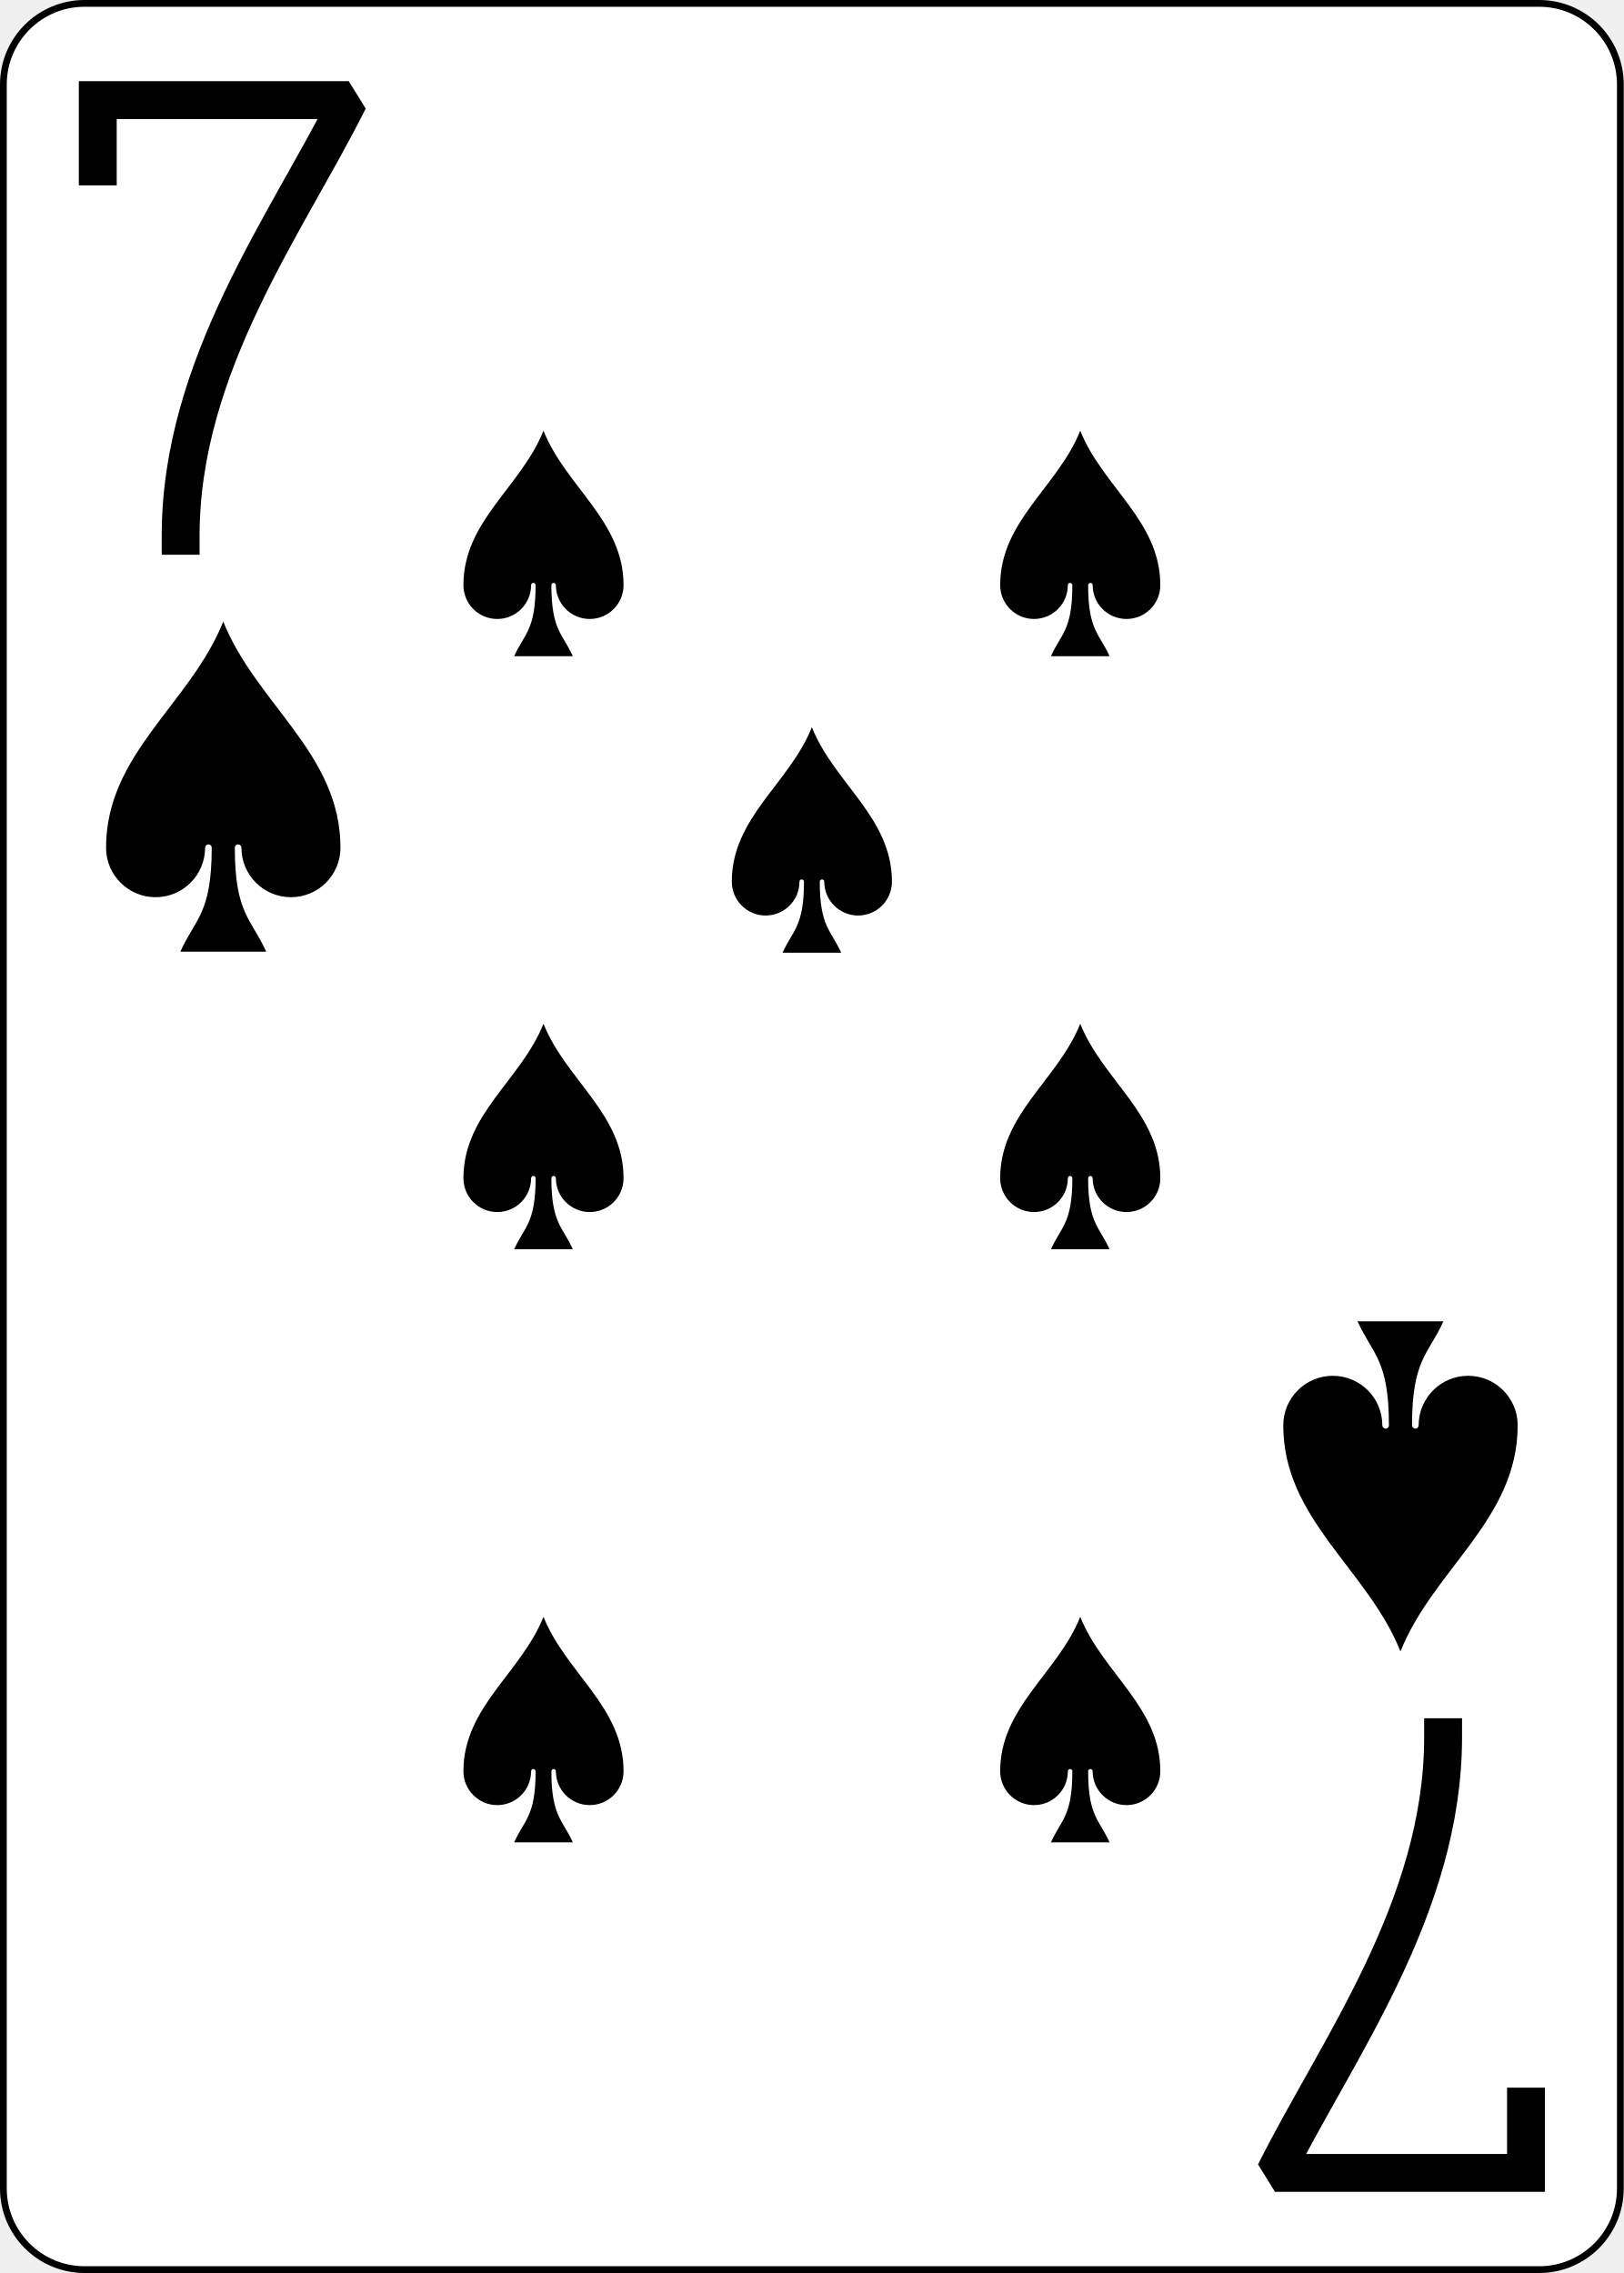
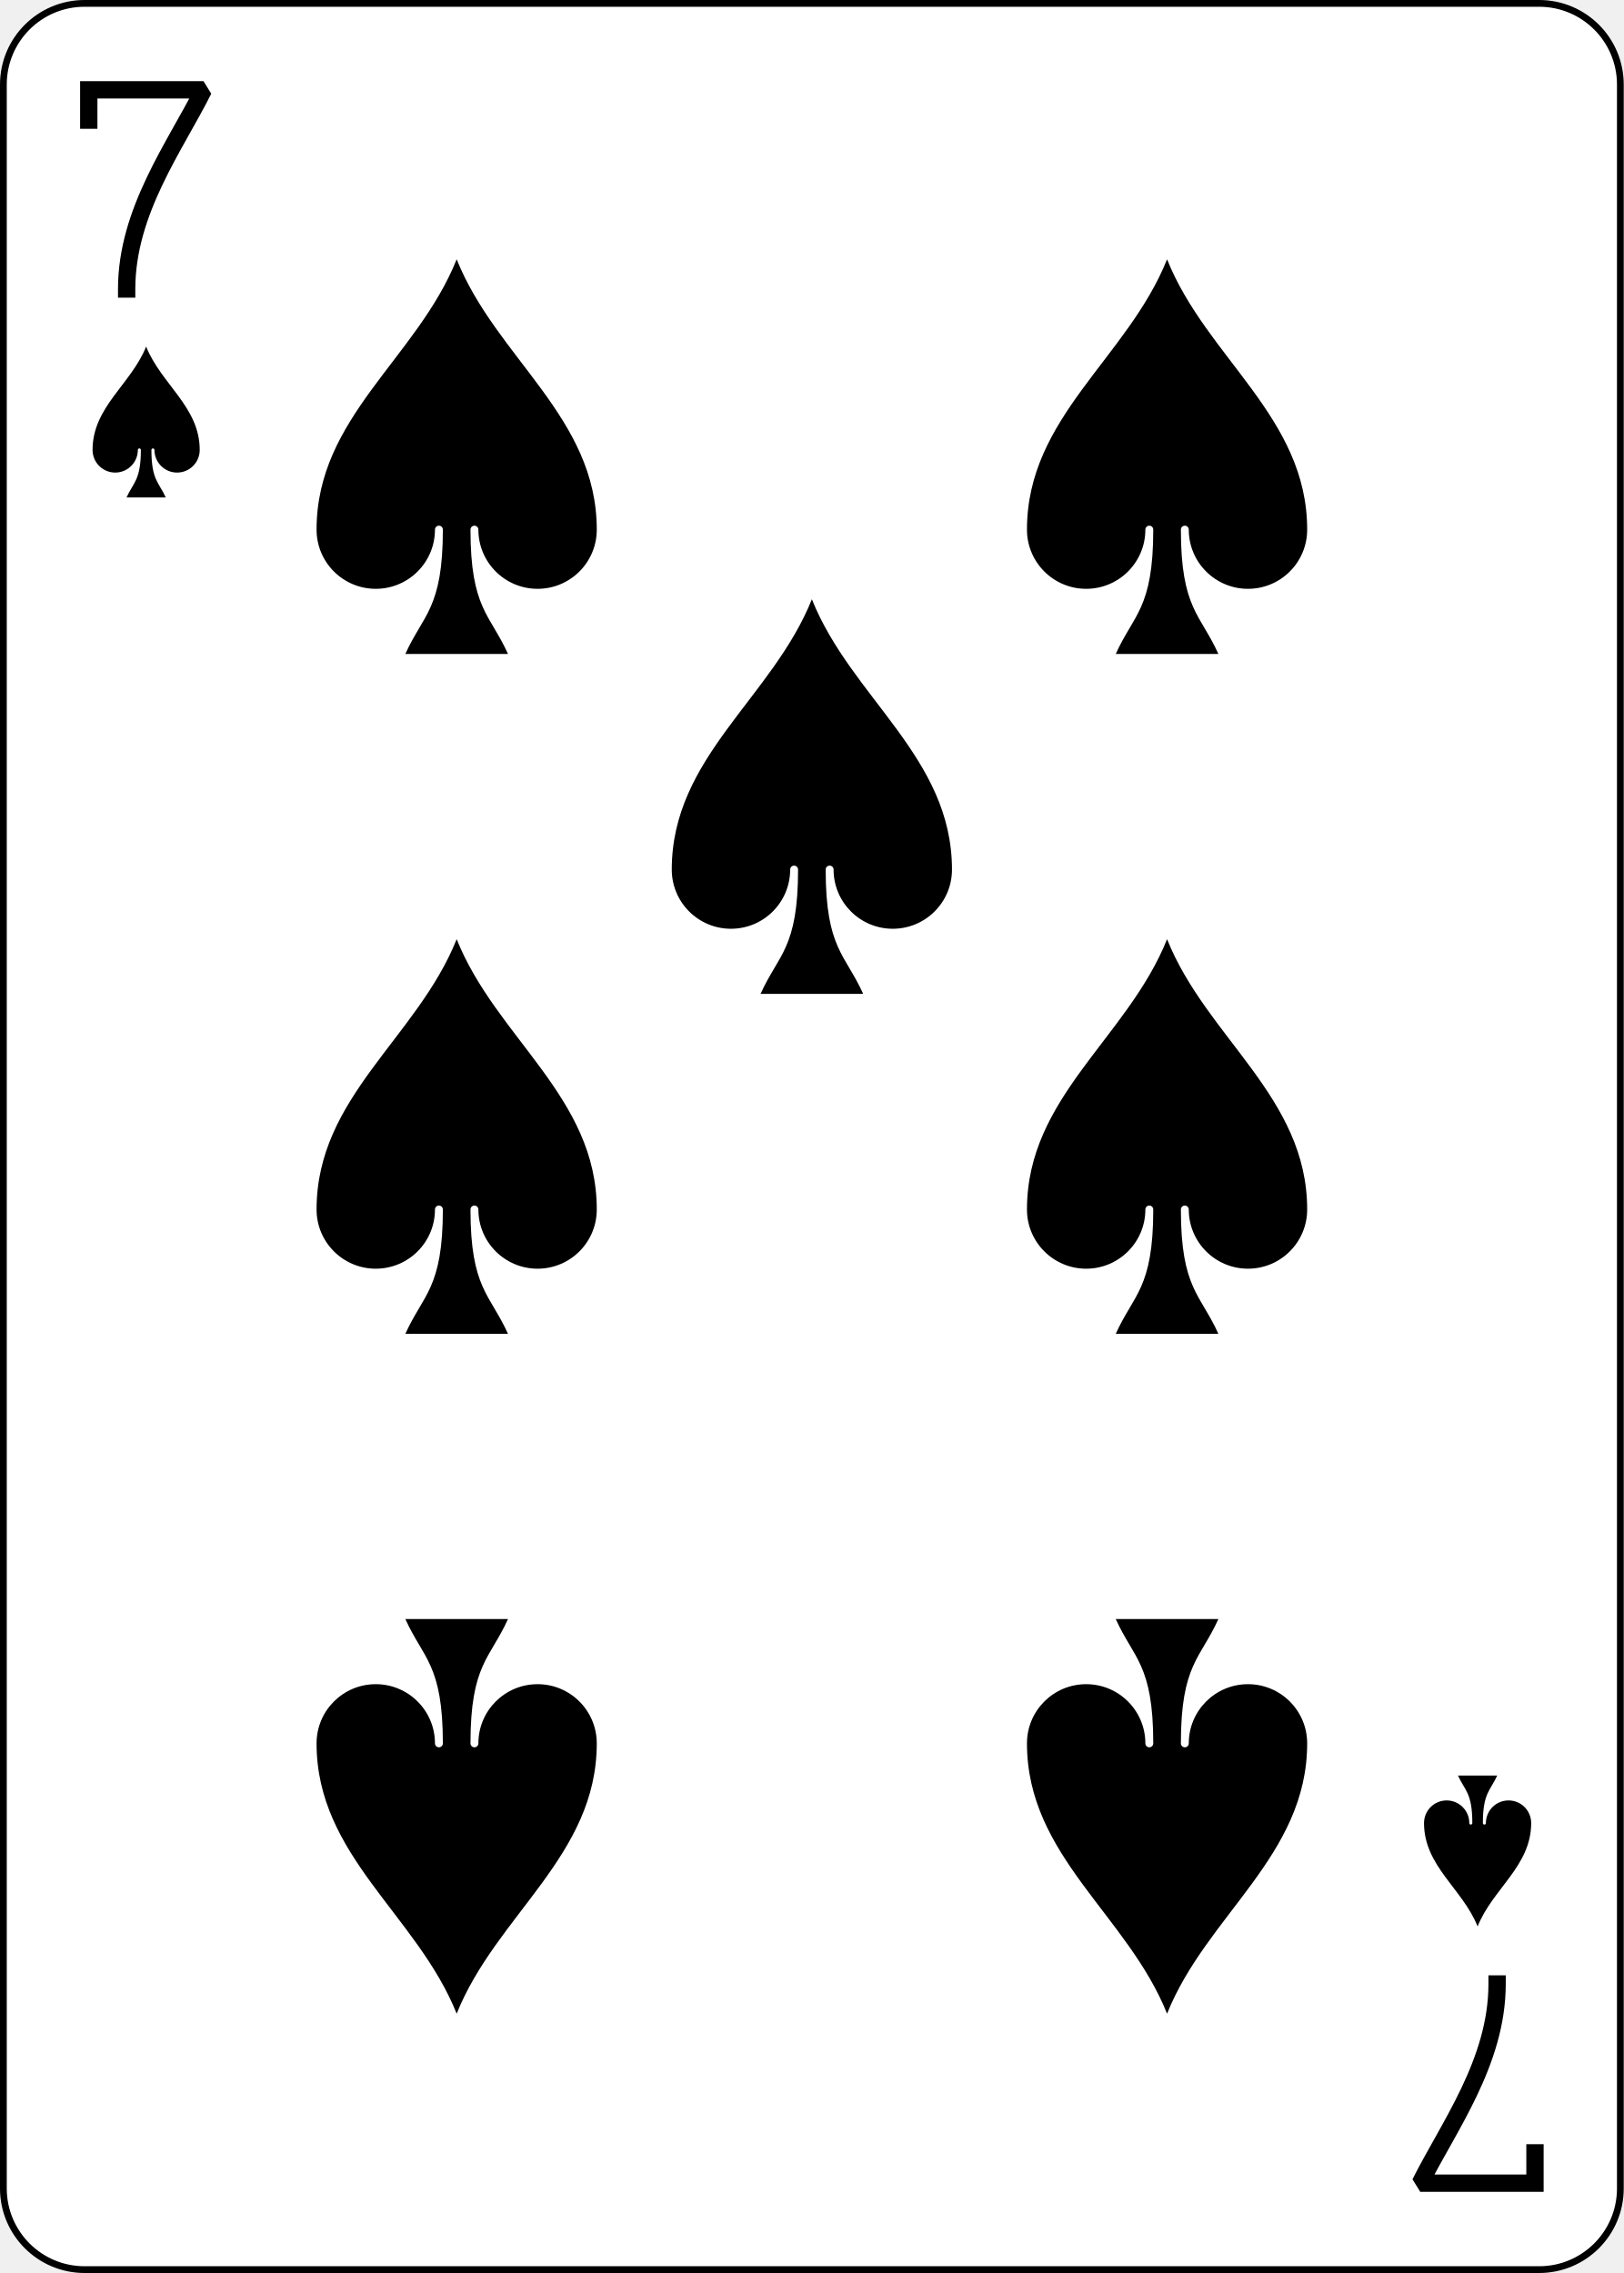
<svg xmlns="http://www.w3.org/2000/svg" xmlns:xlink="http://www.w3.org/1999/xlink" class="card" face="7S" height="3.5in" preserveAspectRatio="none" viewBox="-120 -168 240 336" width="2.5in">
  <defs>
    <symbol id="SS7" viewBox="-600 -600 1200 1200" preserveAspectRatio="xMinYMid">
      <path d="M0 -500C100 -250 355 -100 355 185A150 150 0 0 1 55 185A10 10 0 0 0 35 185C35 385 85 400 130 500L-130 500C-85 400 -35 385 -35 185A10 10 0 0 0 -55 185A150 150 0 0 1 -355 185C-355 -100 -100 -250 0 -500Z" fill="black" />
    </symbol>
    <symbol id="VS7" viewBox="-500 -500 1000 1000" preserveAspectRatio="xMinYMid">
      <path d="M-265 -320L-265 -460L265 -460C135 -200 -90 100 -90 460" stroke="black" stroke-width="80" stroke-linecap="square" stroke-miterlimit="1.5" fill="none" />
    </symbol>
  </defs>
  <rect width="239" height="335" x="-119.5" y="-167.5" rx="12" ry="12" fill="white" stroke="black" />
-   <use xlink:href="#VS7" height="70" width="70" x="-122" y="-156" />
-   <use xlink:href="#SS7" height="58.558" width="58.558" x="-116.279" y="-81" />
-   <use xlink:href="#SS7" height="40" width="40" x="-59.668" y="-107.668" />
-   <use xlink:href="#SS7" height="40" width="40" x="19.668" y="-107.668" />
-   <use xlink:href="#SS7" height="40" width="40" x="-59.668" y="-20" />
-   <use xlink:href="#SS7" height="40" width="40" x="19.668" y="-20" />
-   <use xlink:href="#SS7" height="40" width="40" x="-20" y="-63.834" />
-   <use xlink:href="#SS7" height="40" width="40" x="-59.668" y="67.668" />
-   <use xlink:href="#SS7" height="40" width="40" x="19.668" y="67.668" />
+   <use xlink:href="#VS7" height="32" width="32" x="-114.4" y="-156" />
+   <use xlink:href="#SS7" height="26.769" width="26.769" x="-111.784" y="-119" />
+   <use xlink:href="#SS7" height="70" width="70" x="-87.501" y="-135.501" />
+   <use xlink:href="#SS7" height="70" width="70" x="17.501" y="-135.501" />
+   <use xlink:href="#SS7" height="70" width="70" x="-87.501" y="-35" />
+   <use xlink:href="#SS7" height="70" width="70" x="17.501" y="-35" />
+   <use xlink:href="#SS7" height="70" width="70" x="-35" y="-85.25" />
  <g transform="rotate(180)">
-     <use xlink:href="#VS7" height="70" width="70" x="-122" y="-156" />
-     <use xlink:href="#SS7" height="58.558" width="58.558" x="-116.279" y="-81" />
+     <use xlink:href="#VS7" height="32" width="32" x="-114.4" y="-156" />
+     <use xlink:href="#SS7" height="26.769" width="26.769" x="-111.784" y="-119" />
+     <use xlink:href="#SS7" height="70" width="70" x="-87.501" y="-135.501" />
+     <use xlink:href="#SS7" height="70" width="70" x="17.501" y="-135.501" />
  </g>
</svg>
